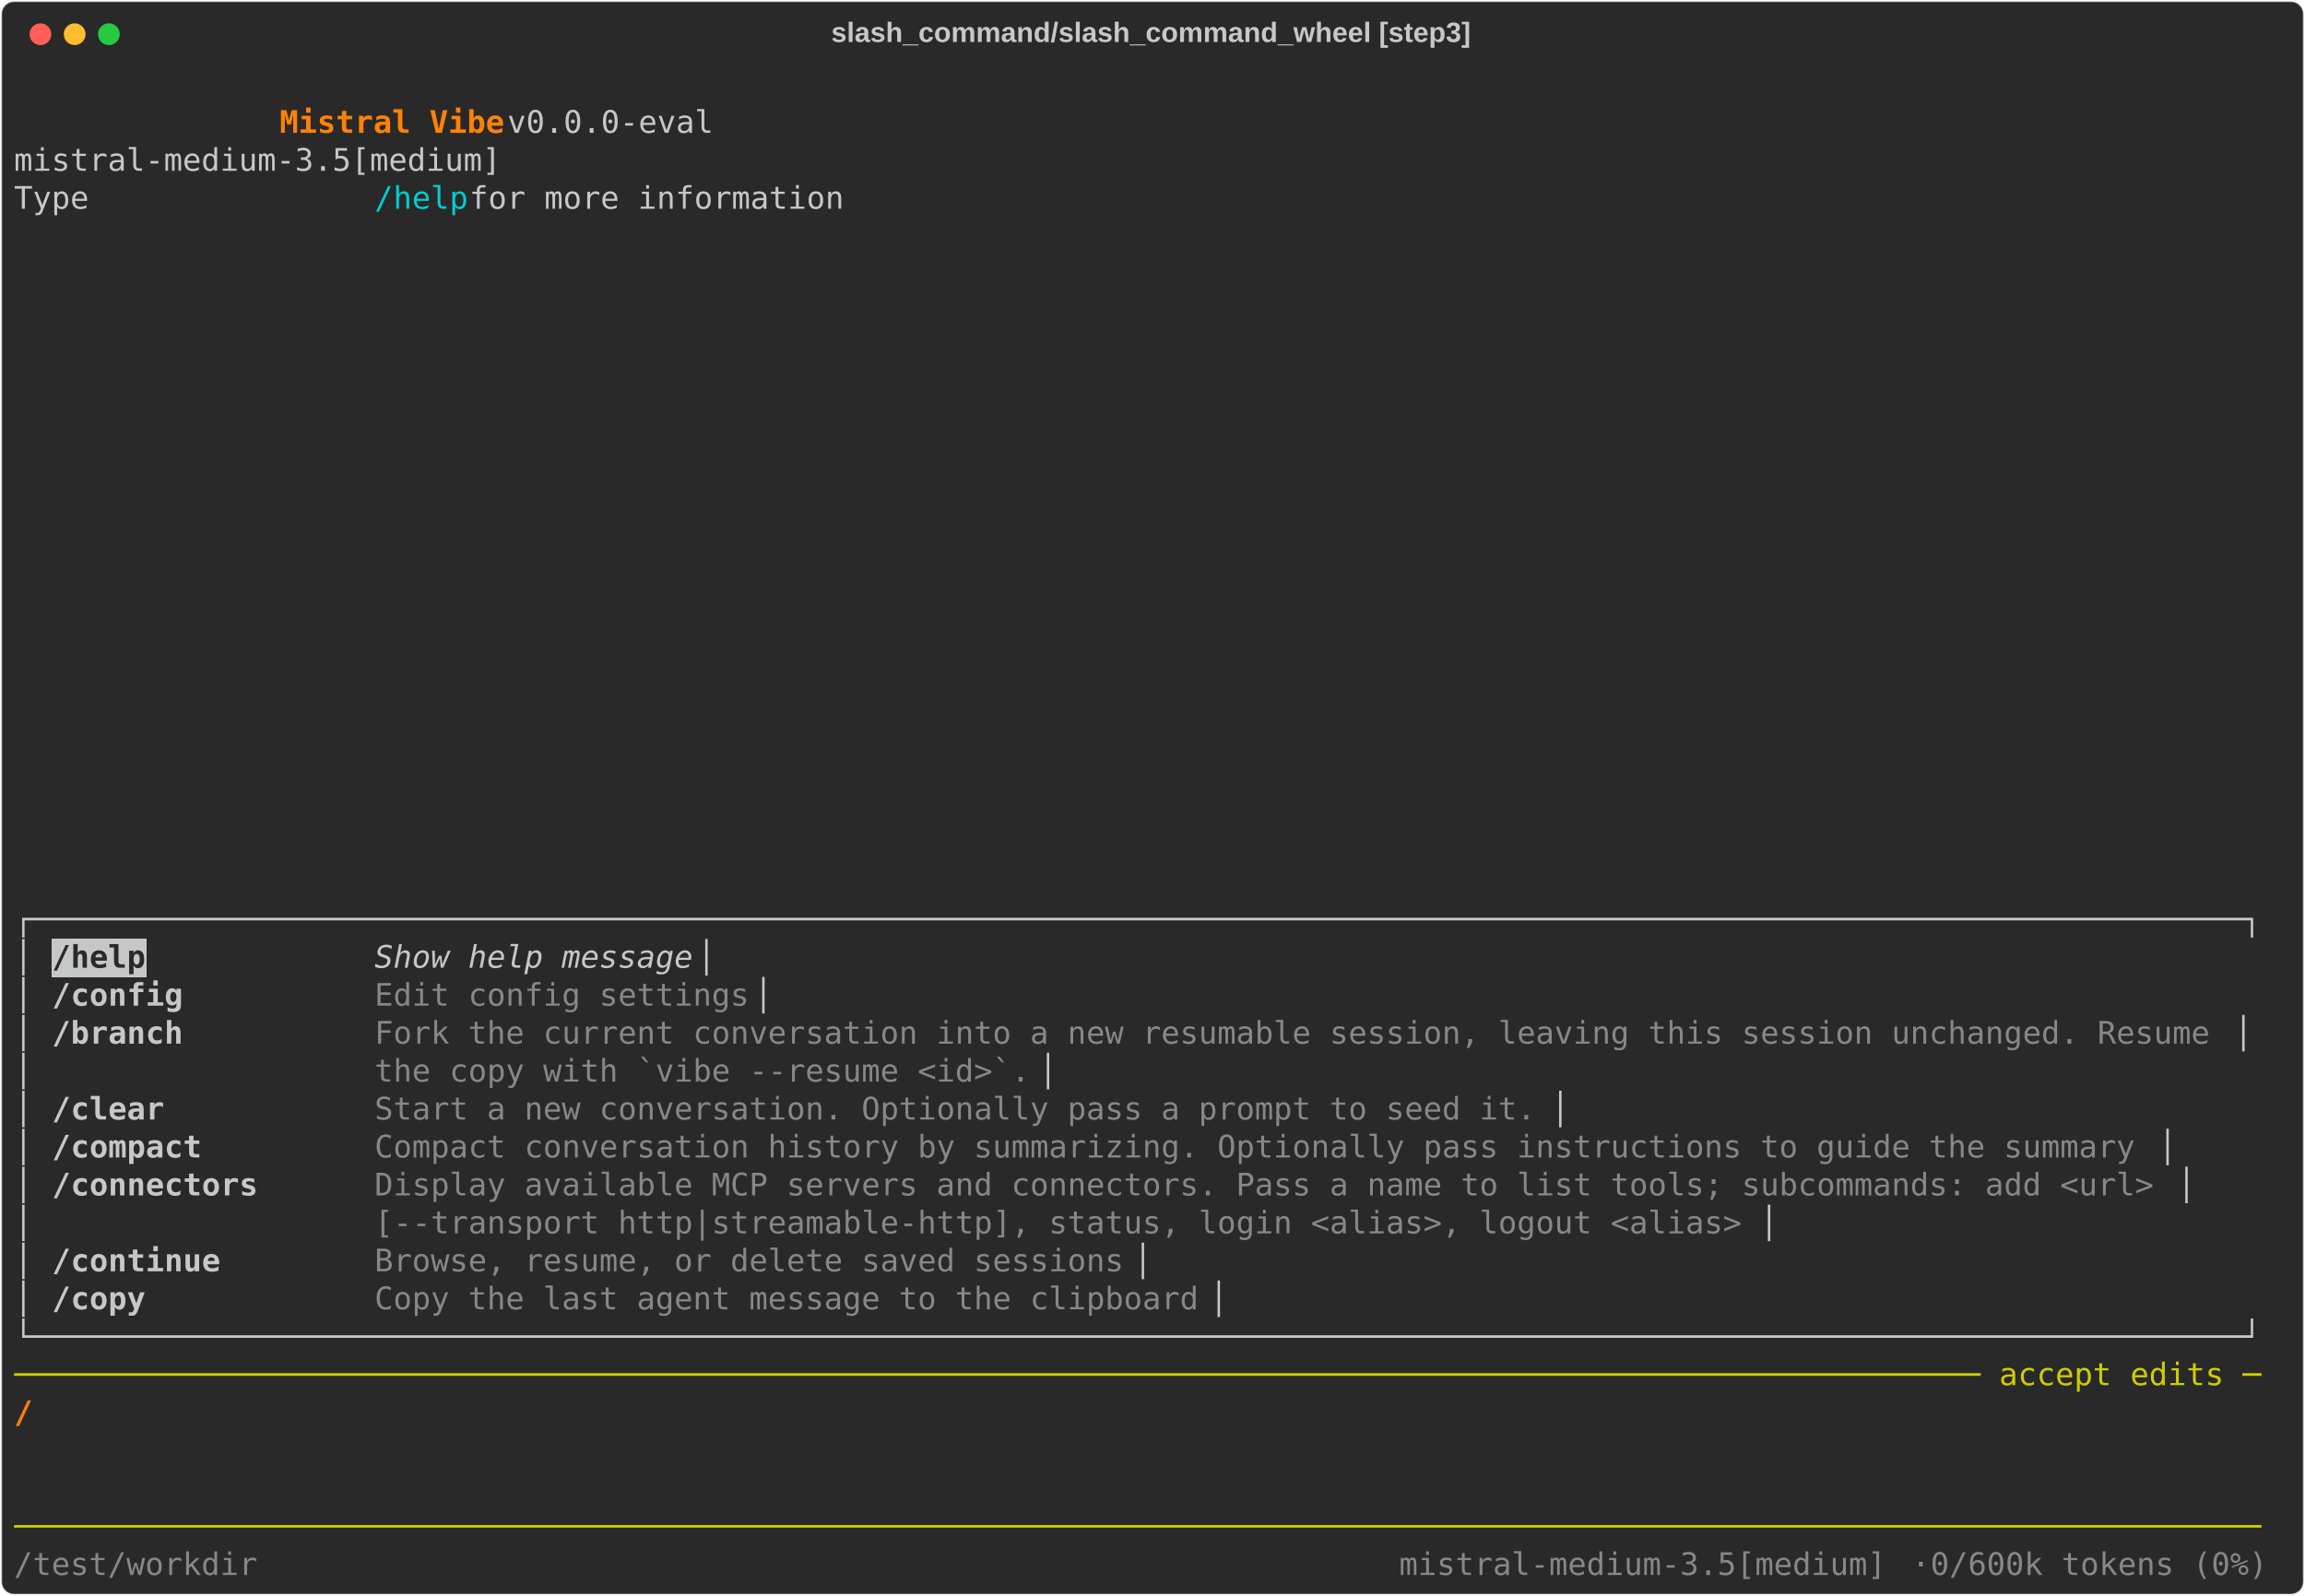
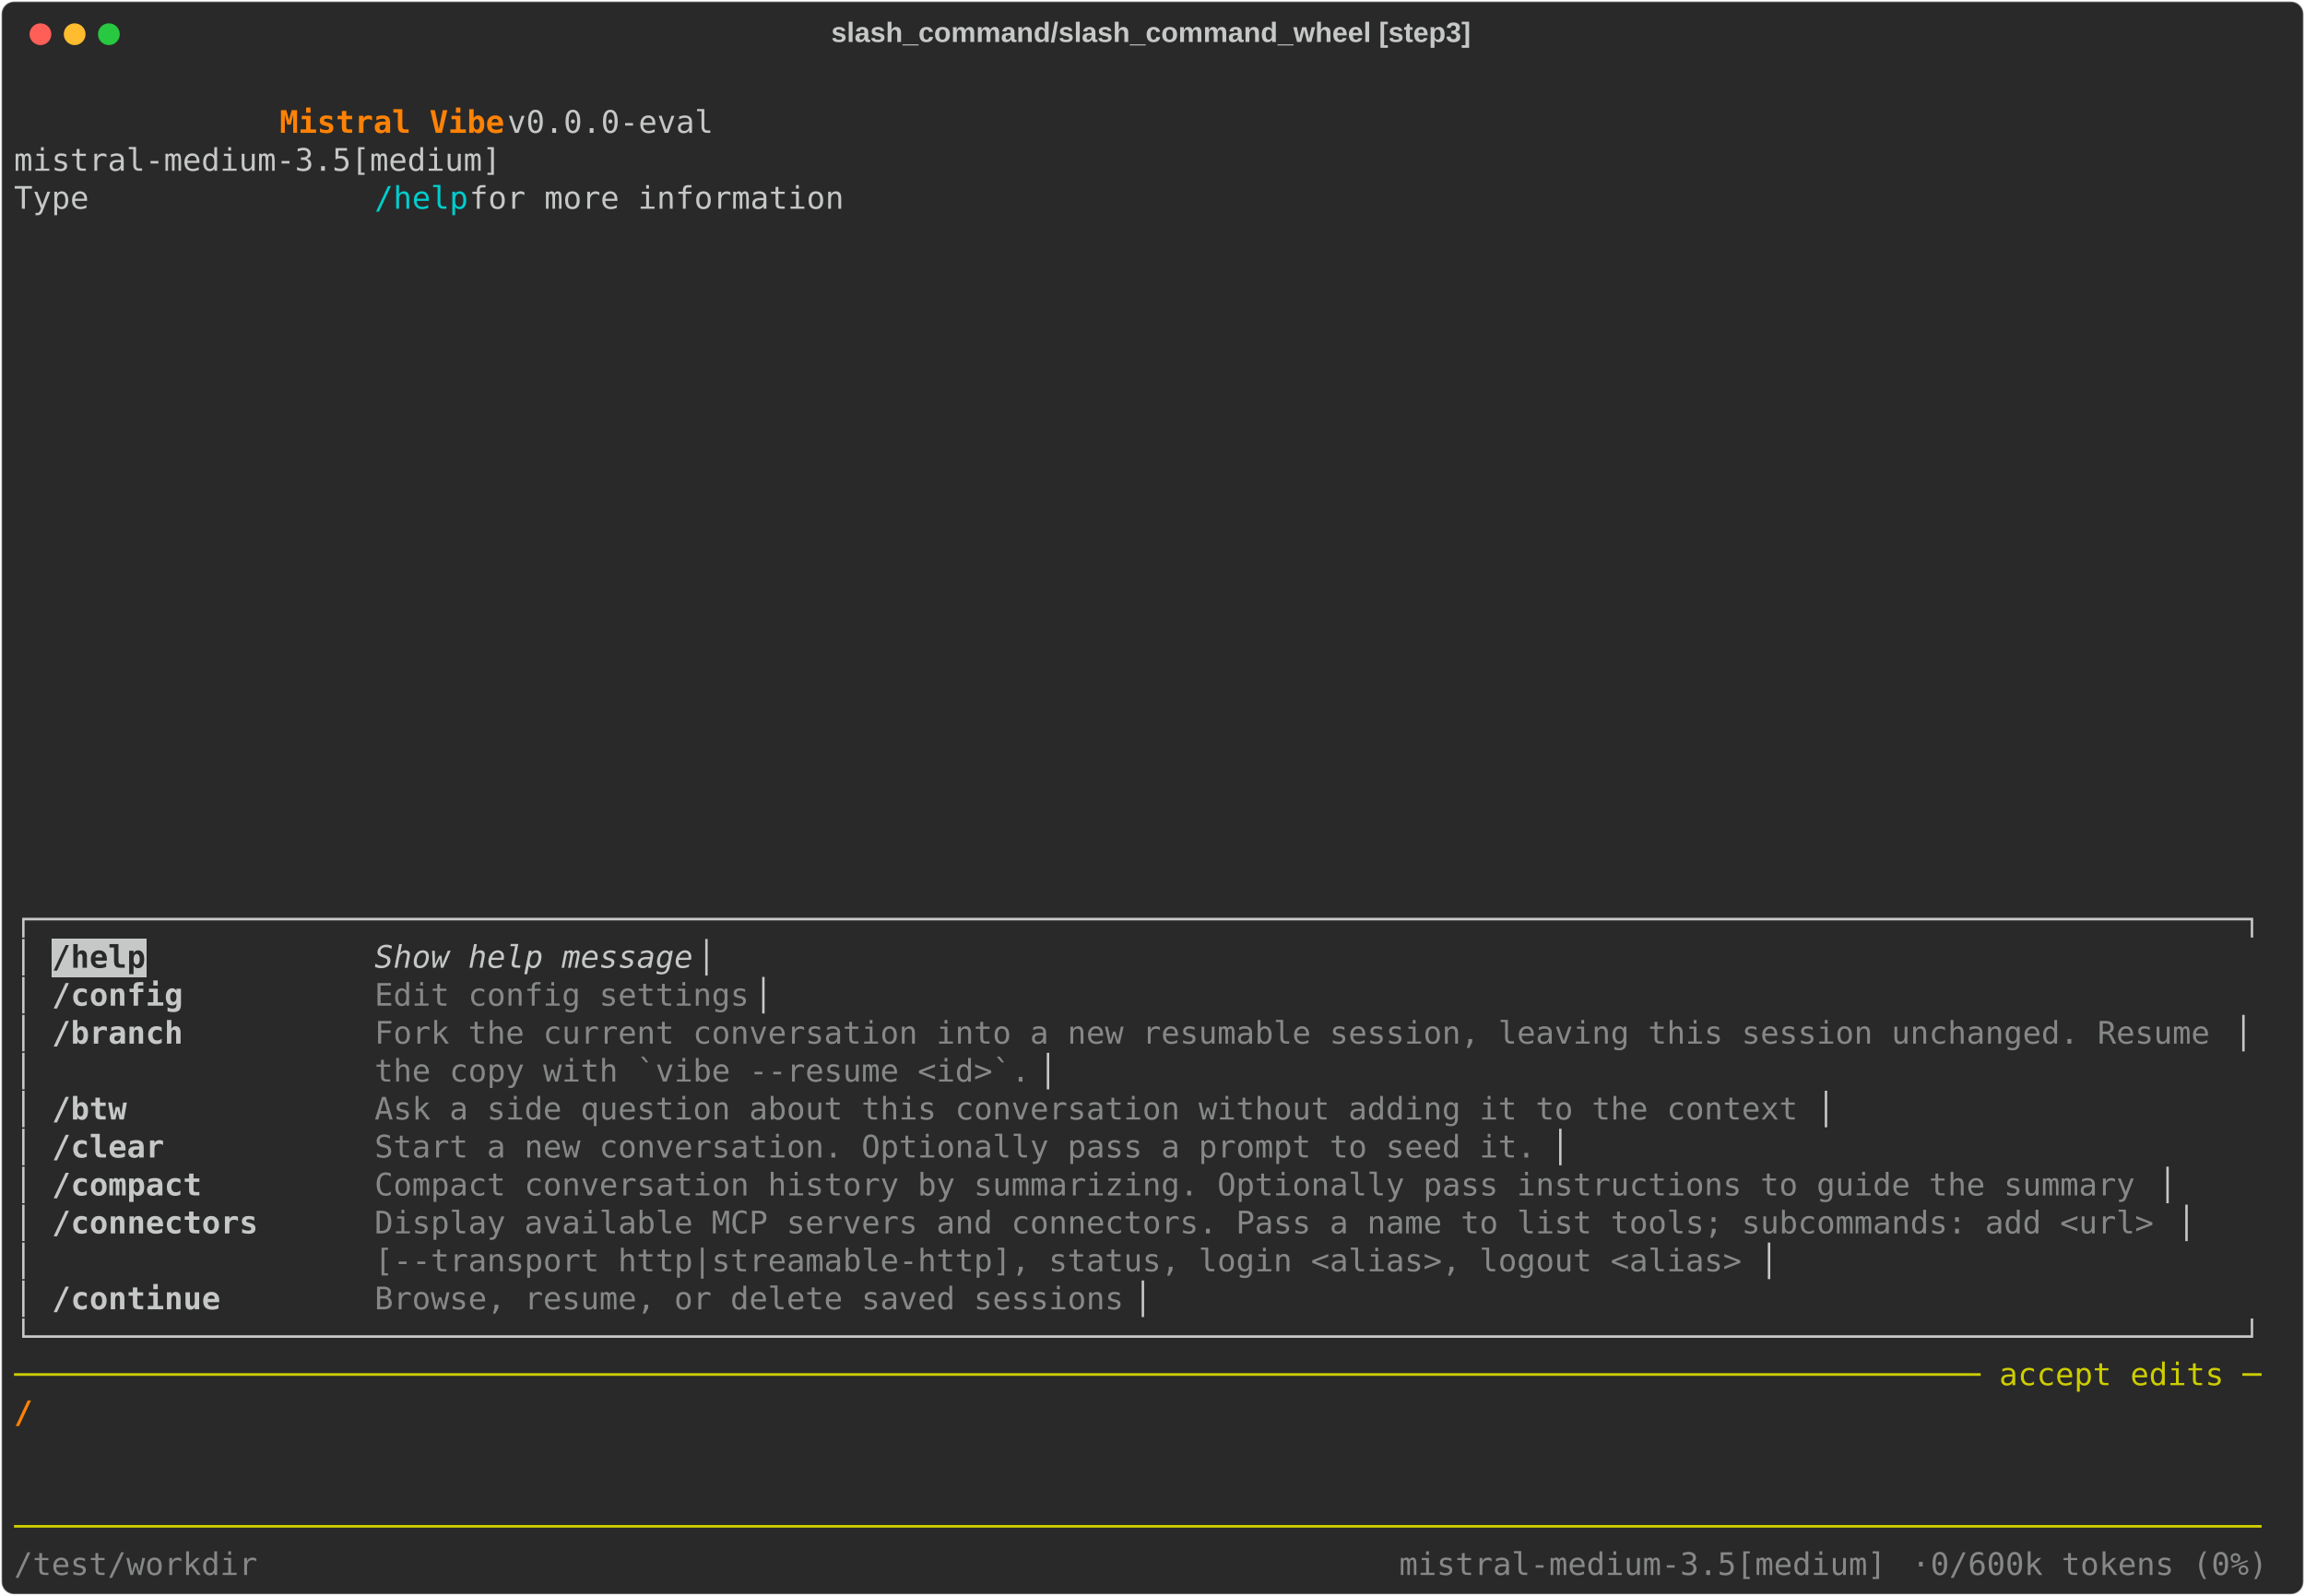
<svg xmlns="http://www.w3.org/2000/svg" class="rich-terminal" viewBox="0 0 1482 1026.0">
  <style>

    @font-face {
        font-family: "Fira Code";
        src: local("FiraCode-Regular"),
                url("https://cdnjs.cloudflare.com/ajax/libs/firacode/6.2.0/woff2/FiraCode-Regular.woff2") format("woff2"),
                url("https://cdnjs.cloudflare.com/ajax/libs/firacode/6.2.0/woff/FiraCode-Regular.woff") format("woff");
        font-style: normal;
        font-weight: 400;
    }
    @font-face {
        font-family: "Fira Code";
        src: local("FiraCode-Bold"),
                url("https://cdnjs.cloudflare.com/ajax/libs/firacode/6.2.0/woff2/FiraCode-Bold.woff2") format("woff2"),
                url("https://cdnjs.cloudflare.com/ajax/libs/firacode/6.2.0/woff/FiraCode-Bold.woff") format("woff");
        font-style: bold;
        font-weight: 700;
    }

    .vibe-matrix {
        font-family: Fira Code, monospace;
        font-size: 20px;
        line-height: 24.4px;
        font-variant-east-asian: full-width;
    }

    .vibe-title {
        font-size: 18px;
        font-weight: bold;
        font-family: arial;
    }

    .vibe-r1 { fill: #c5c8c6 }
.vibe-r2 { fill: #ff8205;font-weight: bold }
.vibe-r3 { fill: #00cdcd }
.vibe-r4 { fill: #292929;font-weight: bold }
.vibe-r5 { fill: #c5c8c6;font-style: italic; }
.vibe-r6 { fill: #c5c8c6;font-weight: bold }
.vibe-r7 { fill: #868887 }
.vibe-r8 { fill: #cdcd00 }
.vibe-r9 { fill: #000000 }
    </style>
  <defs>
    <clipPath id="vibe-clip-terminal">
      <rect x="0" y="0" width="1463.0" height="975.0" />
    </clipPath>
    <clipPath id="vibe-line-0">
      <rect x="0" y="1.5" width="1464" height="24.65" />
    </clipPath>
    <clipPath id="vibe-line-1">
      <rect x="0" y="25.9" width="1464" height="24.65" />
    </clipPath>
    <clipPath id="vibe-line-2">
      <rect x="0" y="50.3" width="1464" height="24.65" />
    </clipPath>
    <clipPath id="vibe-line-3">
      <rect x="0" y="74.7" width="1464" height="24.65" />
    </clipPath>
    <clipPath id="vibe-line-4">
      <rect x="0" y="99.1" width="1464" height="24.65" />
    </clipPath>
    <clipPath id="vibe-line-5">
      <rect x="0" y="123.5" width="1464" height="24.65" />
    </clipPath>
    <clipPath id="vibe-line-6">
      <rect x="0" y="147.9" width="1464" height="24.65" />
    </clipPath>
    <clipPath id="vibe-line-7">
      <rect x="0" y="172.3" width="1464" height="24.65" />
    </clipPath>
    <clipPath id="vibe-line-8">
      <rect x="0" y="196.7" width="1464" height="24.65" />
    </clipPath>
    <clipPath id="vibe-line-9">
      <rect x="0" y="221.1" width="1464" height="24.65" />
    </clipPath>
    <clipPath id="vibe-line-10">
      <rect x="0" y="245.5" width="1464" height="24.65" />
    </clipPath>
    <clipPath id="vibe-line-11">
      <rect x="0" y="269.9" width="1464" height="24.65" />
    </clipPath>
    <clipPath id="vibe-line-12">
      <rect x="0" y="294.3" width="1464" height="24.65" />
    </clipPath>
    <clipPath id="vibe-line-13">
      <rect x="0" y="318.7" width="1464" height="24.65" />
    </clipPath>
    <clipPath id="vibe-line-14">
      <rect x="0" y="343.1" width="1464" height="24.65" />
    </clipPath>
    <clipPath id="vibe-line-15">
      <rect x="0" y="367.5" width="1464" height="24.65" />
    </clipPath>
    <clipPath id="vibe-line-16">
      <rect x="0" y="391.9" width="1464" height="24.65" />
    </clipPath>
    <clipPath id="vibe-line-17">
      <rect x="0" y="416.3" width="1464" height="24.65" />
    </clipPath>
    <clipPath id="vibe-line-18">
      <rect x="0" y="440.7" width="1464" height="24.65" />
    </clipPath>
    <clipPath id="vibe-line-19">
      <rect x="0" y="465.1" width="1464" height="24.65" />
    </clipPath>
    <clipPath id="vibe-line-20">
      <rect x="0" y="489.5" width="1464" height="24.65" />
    </clipPath>
    <clipPath id="vibe-line-21">
      <rect x="0" y="513.9" width="1464" height="24.65" />
    </clipPath>
    <clipPath id="vibe-line-22">
      <rect x="0" y="538.3" width="1464" height="24.65" />
    </clipPath>
    <clipPath id="vibe-line-23">
      <rect x="0" y="562.7" width="1464" height="24.65" />
    </clipPath>
    <clipPath id="vibe-line-24">
      <rect x="0" y="587.1" width="1464" height="24.65" />
    </clipPath>
    <clipPath id="vibe-line-25">
      <rect x="0" y="611.5" width="1464" height="24.65" />
    </clipPath>
    <clipPath id="vibe-line-26">
      <rect x="0" y="635.9" width="1464" height="24.65" />
    </clipPath>
    <clipPath id="vibe-line-27">
      <rect x="0" y="660.3" width="1464" height="24.65" />
    </clipPath>
    <clipPath id="vibe-line-28">
      <rect x="0" y="684.7" width="1464" height="24.65" />
    </clipPath>
    <clipPath id="vibe-line-29">
      <rect x="0" y="709.1" width="1464" height="24.65" />
    </clipPath>
    <clipPath id="vibe-line-30">
      <rect x="0" y="733.5" width="1464" height="24.65" />
    </clipPath>
    <clipPath id="vibe-line-31">
      <rect x="0" y="757.9" width="1464" height="24.65" />
    </clipPath>
    <clipPath id="vibe-line-32">
      <rect x="0" y="782.3" width="1464" height="24.65" />
    </clipPath>
    <clipPath id="vibe-line-33">
      <rect x="0" y="806.7" width="1464" height="24.65" />
    </clipPath>
    <clipPath id="vibe-line-34">
      <rect x="0" y="831.1" width="1464" height="24.65" />
    </clipPath>
    <clipPath id="vibe-line-35">
      <rect x="0" y="855.5" width="1464" height="24.65" />
    </clipPath>
    <clipPath id="vibe-line-36">
      <rect x="0" y="879.9" width="1464" height="24.65" />
    </clipPath>
    <clipPath id="vibe-line-37">
      <rect x="0" y="904.3" width="1464" height="24.65" />
    </clipPath>
    <clipPath id="vibe-line-38">
      <rect x="0" y="928.7" width="1464" height="24.65" />
    </clipPath>
  </defs>
  <rect fill="#292929" stroke="rgba(255,255,255,0.35)" stroke-width="1" x="1" y="1" width="1480" height="1024" rx="8" />
  <text class="vibe-title" fill="#c5c8c6" text-anchor="middle" x="740" y="27">slash_command/slash_command_wheel [step3]</text>
  <g transform="translate(26,22)">
    <circle cx="0" cy="0" r="7" fill="#ff5f57" />
    <circle cx="22" cy="0" r="7" fill="#febc2e" />
    <circle cx="44" cy="0" r="7" fill="#28c840" />
  </g>
  <g transform="translate(9, 41)" clip-path="url(#vibe-clip-terminal)">
    <rect fill="#c5c8c6" x="24.4" y="562.7" width="61" height="24.65" shape-rendering="crispEdges" />
    <g class="vibe-matrix">
      <text class="vibe-r1" x="1464" y="20" textLength="12.2" clip-path="url(#vibe-line-0)">
</text>
      <text class="vibe-r2" x="170.8 183 195.2 207.4 219.6 231.8 244 256.2 268.4 280.6 292.8 305" y="44.4" clip-path="url(#vibe-line-1)" style="font-variant-ligatures:none;font-kerning:none">Mistral Vibe</text>
      <text class="vibe-r1" x="317.2 329.4 341.6 353.8 366 378.2 390.4 402.6 414.8 427 439.2 451.4 463.6 475.8 488 500.2 512.4 524.6 536.8 549 561.2 573.4 585.6 597.8 610 622.2 634.4 646.6 658.8 671 683.2 695.4 707.6 719.8 732 744.2 756.4 768.6 780.8 793 805.2 817.4 829.6 841.8 854 866.2 878.4 890.6 902.8 915 927.2 939.4 951.6 963.8 976 988.2 1000.4 1012.6 1024.8 1037 1049.2 1061.4 1073.6 1085.8 1098 1110.2 1122.4 1134.6 1146.8 1159 1171.2 1183.4 1195.6 1207.8 1220 1232.2 1244.4 1256.6 1268.8 1281 1293.2 1305.4 1317.6 1329.8 1342 1354.2 1366.4 1378.6 1390.8 1403 1415.2 1427.4 1439.6 1451.8" y="44.4" clip-path="url(#vibe-line-1)" style="font-variant-ligatures:none;font-kerning:none"> v0.0.0-eval                                                                                  </text>
      <text class="vibe-r1" x="1464" y="44.4" textLength="12.2" clip-path="url(#vibe-line-1)">
</text>
      <text class="vibe-r1" x="0 12.2 24.4 36.6 48.8 61 73.2 85.4 97.6 109.8 122 134.2 146.4 158.6 170.8 183 195.2 207.4 219.6 231.8 244 256.2 268.4 280.6 292.8 305 317.2 329.4 341.6 353.8 366 378.2 390.4 402.6 414.8 427 439.2 451.4 463.6 475.8 488 500.2 512.4 524.6 536.8 549 561.2 573.4 585.6 597.8 610 622.2 634.4 646.6 658.8 671 683.2 695.4 707.6 719.8 732 744.2 756.4 768.6 780.8 793 805.2 817.4 829.6 841.8 854 866.2 878.4 890.6 902.8 915 927.2 939.4 951.6 963.8 976 988.2 1000.4 1012.6 1024.8 1037 1049.2 1061.4 1073.6 1085.8 1098 1110.2 1122.4 1134.6 1146.8 1159 1171.2 1183.4 1195.6 1207.8 1220 1232.2 1244.4 1256.6 1268.8 1281 1293.2 1305.4 1317.6 1329.8 1342 1354.2 1366.4 1378.6 1390.8 1403 1415.2 1427.4 1439.6 1451.8" y="68.8" clip-path="url(#vibe-line-2)" style="font-variant-ligatures:none;font-kerning:none">              mistral-medium-3.5[medium]                                                                                </text>
      <text class="vibe-r1" x="1464" y="68.8" textLength="12.2" clip-path="url(#vibe-line-2)">
</text>
      <text class="vibe-r1" x="0 12.2 24.4 36.6 48.8 61 73.2 85.4 97.6 109.8 122 134.2 146.4 158.6 170.8 183 195.2 207.4 219.6" y="93.2" clip-path="url(#vibe-line-3)" style="font-variant-ligatures:none;font-kerning:none">              Type </text>
      <text class="vibe-r3" x="231.8 244 256.2 268.4 280.6" y="93.2" clip-path="url(#vibe-line-3)" style="font-variant-ligatures:none;font-kerning:none">/help</text>
      <text class="vibe-r1" x="292.8 305 317.2 329.4 341.6 353.8 366 378.2 390.4 402.6 414.8 427 439.2 451.4 463.6 475.8 488 500.2 512.4 524.6 536.8 549 561.2 573.4 585.6 597.8 610 622.2 634.4 646.6 658.8 671 683.2 695.4 707.6 719.8 732 744.2 756.4 768.6 780.8 793 805.2 817.4 829.6 841.8 854 866.2 878.4 890.6 902.8 915 927.2 939.4 951.6 963.8 976 988.2 1000.4 1012.6 1024.8 1037 1049.2 1061.4 1073.6 1085.8 1098 1110.2 1122.4 1134.6 1146.8 1159 1171.2 1183.4 1195.6 1207.8 1220 1232.2 1244.4 1256.6 1268.8 1281 1293.2 1305.4 1317.6 1329.8 1342 1354.2 1366.4 1378.6 1390.8 1403 1415.2 1427.4 1439.6 1451.8" y="93.2" clip-path="url(#vibe-line-3)" style="font-variant-ligatures:none;font-kerning:none"> for more information                                                                           </text>
      <text class="vibe-r1" x="1464" y="93.2" textLength="12.2" clip-path="url(#vibe-line-3)">
</text>
      <text class="vibe-r1" x="1464" y="117.6" textLength="12.2" clip-path="url(#vibe-line-4)">
</text>
      <text class="vibe-r1" x="1464" y="142" textLength="12.2" clip-path="url(#vibe-line-5)">
</text>
      <text class="vibe-r1" x="1464" y="166.4" textLength="12.2" clip-path="url(#vibe-line-6)">
</text>
      <text class="vibe-r1" x="1464" y="190.8" textLength="12.2" clip-path="url(#vibe-line-7)">
</text>
      <text class="vibe-r1" x="1464" y="215.2" textLength="12.2" clip-path="url(#vibe-line-8)">
</text>
      <text class="vibe-r1" x="1464" y="239.6" textLength="12.2" clip-path="url(#vibe-line-9)">
</text>
      <text class="vibe-r1" x="1464" y="264" textLength="12.2" clip-path="url(#vibe-line-10)">
</text>
      <text class="vibe-r1" x="1464" y="288.4" textLength="12.2" clip-path="url(#vibe-line-11)">
</text>
      <text class="vibe-r1" x="1464" y="312.8" textLength="12.2" clip-path="url(#vibe-line-12)">
</text>
      <text class="vibe-r1" x="1464" y="337.2" textLength="12.2" clip-path="url(#vibe-line-13)">
</text>
      <text class="vibe-r1" x="1464" y="361.6" textLength="12.2" clip-path="url(#vibe-line-14)">
</text>
      <text class="vibe-r1" x="1464" y="386" textLength="12.2" clip-path="url(#vibe-line-15)">
</text>
      <text class="vibe-r1" x="1464" y="410.4" textLength="12.2" clip-path="url(#vibe-line-16)">
</text>
      <text class="vibe-r1" x="1464" y="434.8" textLength="12.2" clip-path="url(#vibe-line-17)">
</text>
      <text class="vibe-r1" x="1464" y="459.2" textLength="12.2" clip-path="url(#vibe-line-18)">
</text>
      <text class="vibe-r1" x="1464" y="483.6" textLength="12.2" clip-path="url(#vibe-line-19)">
</text>
      <text class="vibe-r1" x="1464" y="508" textLength="12.2" clip-path="url(#vibe-line-20)">
</text>
      <text class="vibe-r1" x="1464" y="532.4" textLength="12.2" clip-path="url(#vibe-line-21)">
</text>
      <text class="vibe-r1" x="0 12.2 24.4 36.6 48.8 61 73.2 85.4 97.6 109.8 122 134.2 146.4 158.6 170.8 183 195.2 207.4 219.6 231.8 244 256.2 268.4 280.6 292.8 305 317.2 329.4 341.6 353.8 366 378.2 390.4 402.6 414.8 427 439.2 451.4 463.6 475.8 488 500.2 512.4 524.6 536.8 549 561.2 573.4 585.6 597.8 610 622.2 634.4 646.6 658.8 671 683.2 695.4 707.6 719.8 732 744.2 756.4 768.6 780.8 793 805.2 817.4 829.6 841.8 854 866.2 878.4 890.6 902.8 915 927.2 939.4 951.6 963.8 976 988.2 1000.4 1012.6 1024.8 1037 1049.2 1061.4 1073.6 1085.8 1098 1110.2 1122.4 1134.6 1146.8 1159 1171.2 1183.4 1195.6 1207.8 1220 1232.2 1244.4 1256.6 1268.8 1281 1293.2 1305.4 1317.6 1329.8 1342 1354.2 1366.4 1378.6 1390.8 1403 1415.2 1427.4 1439.6 1451.8" y="556.8" clip-path="url(#vibe-line-22)" style="font-variant-ligatures:none;font-kerning:none">┌──────────────────────────────────────────────────────────────────────────────────────────────────────────────────────┐</text>
      <text class="vibe-r1" x="1464" y="556.8" textLength="12.2" clip-path="url(#vibe-line-22)">
</text>
      <text class="vibe-r1" x="0 12.2" y="581.2" clip-path="url(#vibe-line-23)" style="font-variant-ligatures:none;font-kerning:none">│ </text>
      <text class="vibe-r4" x="24.4 36.6 48.8 61 73.2" y="581.2" clip-path="url(#vibe-line-23)" style="font-variant-ligatures:none;font-kerning:none">/help</text>
      <text class="vibe-r5" x="231.8 244 256.2 268.4 280.6 292.8 305 317.2 329.4 341.6 353.8 366 378.2 390.4 402.6 414.8 427" y="581.2" clip-path="url(#vibe-line-23)" style="font-variant-ligatures:none;font-kerning:none">Show help message</text>
      <text class="vibe-r1" x="439.2 451.4 463.6 475.8 488 500.2 512.4 524.6 536.8 549 561.2 573.4 585.6 597.8 610 622.2 634.4 646.6 658.8 671 683.2 695.4 707.6 719.8 732 744.2 756.4 768.6 780.8 793 805.2 817.4 829.6 841.8 854 866.2 878.4 890.6 902.8 915 927.2 939.4 951.6 963.8 976 988.2 1000.4 1012.6 1024.8 1037 1049.2 1061.4 1073.6 1085.8 1098 1110.2 1122.4 1134.6 1146.8 1159 1171.2 1183.4 1195.6 1207.8 1220 1232.2 1244.4 1256.6 1268.8 1281 1293.2 1305.4 1317.6 1329.8 1342 1354.2 1366.4 1378.6 1390.8 1403 1415.2 1427.4 1439.6 1451.8" y="581.2" clip-path="url(#vibe-line-23)" style="font-variant-ligatures:none;font-kerning:none">                                                                                   │</text>
      <text class="vibe-r1" x="1464" y="581.2" textLength="12.2" clip-path="url(#vibe-line-23)">
</text>
      <text class="vibe-r1" x="0 12.2" y="605.6" clip-path="url(#vibe-line-24)" style="font-variant-ligatures:none;font-kerning:none">│ </text>
      <text class="vibe-r6" x="24.4 36.6 48.8 61 73.2 85.4 97.6" y="605.6" clip-path="url(#vibe-line-24)" style="font-variant-ligatures:none;font-kerning:none">/config</text>
      <text class="vibe-r7" x="231.8 244 256.2 268.4 280.6 292.8 305 317.2 329.4 341.6 353.8 366 378.2 390.4 402.6 414.8 427 439.2 451.4 463.6" y="605.6" clip-path="url(#vibe-line-24)" style="font-variant-ligatures:none;font-kerning:none">Edit config settings</text>
      <text class="vibe-r1" x="475.8 488 500.2 512.4 524.6 536.8 549 561.2 573.4 585.6 597.8 610 622.2 634.4 646.6 658.8 671 683.2 695.4 707.6 719.8 732 744.2 756.4 768.6 780.8 793 805.2 817.4 829.6 841.8 854 866.2 878.4 890.6 902.8 915 927.2 939.4 951.6 963.8 976 988.2 1000.4 1012.6 1024.8 1037 1049.2 1061.4 1073.6 1085.8 1098 1110.2 1122.4 1134.6 1146.8 1159 1171.2 1183.4 1195.6 1207.8 1220 1232.2 1244.4 1256.6 1268.8 1281 1293.2 1305.4 1317.6 1329.8 1342 1354.2 1366.4 1378.6 1390.8 1403 1415.2 1427.4 1439.6 1451.8" y="605.6" clip-path="url(#vibe-line-24)" style="font-variant-ligatures:none;font-kerning:none">                                                                                │</text>
      <text class="vibe-r1" x="1464" y="605.6" textLength="12.2" clip-path="url(#vibe-line-24)">
</text>
      <text class="vibe-r1" x="0 12.2" y="630" clip-path="url(#vibe-line-25)" style="font-variant-ligatures:none;font-kerning:none">│ </text>
      <text class="vibe-r6" x="24.4 36.6 48.8 61 73.2 85.4 97.6" y="630" clip-path="url(#vibe-line-25)" style="font-variant-ligatures:none;font-kerning:none">/branch</text>
      <text class="vibe-r7" x="231.8 244 256.2 268.4 280.6 292.8 305 317.2 329.4 341.6 353.8 366 378.2 390.4 402.6 414.8 427 439.2 451.4 463.6 475.8 488 500.2 512.4 524.6 536.8 549 561.2 573.4 585.6 597.8 610 622.2 634.4 646.6 658.8 671 683.2 695.4 707.6 719.8 732 744.2 756.4 768.6 780.8 793 805.2 817.4 829.6 841.8 854 866.2 878.4 890.6 902.8 915 927.2 939.4 951.6 963.8 976 988.2 1000.4 1012.6 1024.8 1037 1049.2 1061.4 1073.6 1085.8 1098 1110.2 1122.4 1134.6 1146.8 1159 1171.2 1183.4 1195.6 1207.8 1220 1232.2 1244.4 1256.6 1268.8 1281 1293.2 1305.4 1317.6 1329.8 1342 1354.2 1366.4 1378.6 1390.8 1403 1415.2" y="630" clip-path="url(#vibe-line-25)" style="font-variant-ligatures:none;font-kerning:none">Fork the current conversation into a new resumable session, leaving this session unchanged. Resume</text>
      <text class="vibe-r1" x="1427.4 1439.6 1451.8" y="630" clip-path="url(#vibe-line-25)" style="font-variant-ligatures:none;font-kerning:none">  │</text>
      <text class="vibe-r1" x="1464" y="630" textLength="12.2" clip-path="url(#vibe-line-25)">
</text>
      <text class="vibe-r1" x="0 12.2 24.4 36.6 48.8 61 73.2 85.4 97.6 109.8 122 134.2 146.4 158.6 170.8 183 195.2 207.4 219.6" y="654.4" clip-path="url(#vibe-line-26)" style="font-variant-ligatures:none;font-kerning:none">│                  </text>
      <text class="vibe-r7" x="231.8 244 256.2 268.4 280.6 292.8 305 317.2 329.4 341.6 353.8 366 378.2 390.4 402.6 414.8 427 439.2 451.4 463.6 475.8 488 500.2 512.4 524.6 536.8 549 561.2 573.4 585.6 597.8 610 622.2 634.4 646.6" y="654.4" clip-path="url(#vibe-line-26)" style="font-variant-ligatures:none;font-kerning:none">the copy with `vibe --resume &lt;id&gt;`.</text>
      <text class="vibe-r1" x="658.8 671 683.2 695.4 707.6 719.8 732 744.2 756.4 768.6 780.8 793 805.2 817.4 829.6 841.8 854 866.2 878.4 890.6 902.8 915 927.2 939.4 951.6 963.8 976 988.2 1000.4 1012.6 1024.8 1037 1049.2 1061.4 1073.6 1085.8 1098 1110.2 1122.4 1134.6 1146.8 1159 1171.2 1183.4 1195.6 1207.8 1220 1232.2 1244.4 1256.6 1268.8 1281 1293.2 1305.4 1317.6 1329.8 1342 1354.2 1366.4 1378.6 1390.8 1403 1415.2 1427.4 1439.6 1451.8" y="654.4" clip-path="url(#vibe-line-26)" style="font-variant-ligatures:none;font-kerning:none">                                                                 │</text>
      <text class="vibe-r1" x="1464" y="654.4" textLength="12.2" clip-path="url(#vibe-line-26)">
</text>
      <text class="vibe-r1" x="0 12.2" y="678.8" clip-path="url(#vibe-line-27)" style="font-variant-ligatures:none;font-kerning:none">│ </text>
-       <text class="vibe-r6" x="24.4 36.6 48.8 61 73.2 85.4" y="678.8" clip-path="url(#vibe-line-27)" style="font-variant-ligatures:none;font-kerning:none">/clear</text>
-       <text class="vibe-r7" x="231.8 244 256.2 268.4 280.6 292.8 305 317.2 329.4 341.6 353.8 366 378.2 390.4 402.6 414.8 427 439.2 451.4 463.6 475.8 488 500.2 512.4 524.6 536.8 549 561.2 573.4 585.6 597.8 610 622.2 634.4 646.6 658.8 671 683.2 695.4 707.6 719.8 732 744.2 756.4 768.6 780.8 793 805.2 817.4 829.6 841.8 854 866.2 878.4 890.6 902.8 915 927.2 939.4 951.6 963.8 976" y="678.8" clip-path="url(#vibe-line-27)" style="font-variant-ligatures:none;font-kerning:none">Start a new conversation. Optionally pass a prompt to seed it.</text>
-       <text class="vibe-r1" x="988.2 1000.4 1012.6 1024.8 1037 1049.2 1061.4 1073.6 1085.8 1098 1110.2 1122.4 1134.6 1146.8 1159 1171.2 1183.4 1195.6 1207.8 1220 1232.2 1244.4 1256.6 1268.8 1281 1293.2 1305.4 1317.6 1329.8 1342 1354.2 1366.4 1378.6 1390.8 1403 1415.2 1427.4 1439.6 1451.8" y="678.8" clip-path="url(#vibe-line-27)" style="font-variant-ligatures:none;font-kerning:none">                                      │</text>
+       <text class="vibe-r6" x="24.4 36.6 48.8 61" y="678.8" clip-path="url(#vibe-line-27)" style="font-variant-ligatures:none;font-kerning:none">/btw</text>
+       <text class="vibe-r7" x="231.8 244 256.2 268.4 280.6 292.8 305 317.2 329.4 341.6 353.8 366 378.2 390.4 402.6 414.8 427 439.2 451.4 463.6 475.8 488 500.2 512.4 524.6 536.8 549 561.2 573.4 585.6 597.8 610 622.2 634.4 646.6 658.8 671 683.2 695.4 707.6 719.8 732 744.2 756.4 768.6 780.8 793 805.2 817.4 829.6 841.8 854 866.2 878.4 890.6 902.8 915 927.2 939.4 951.6 963.8 976 988.2 1000.4 1012.6 1024.8 1037 1049.2 1061.4 1073.6 1085.8 1098 1110.2 1122.4 1134.6 1146.8" y="678.8" clip-path="url(#vibe-line-27)" style="font-variant-ligatures:none;font-kerning:none">Ask a side question about this conversation without adding it to the context</text>
+       <text class="vibe-r1" x="1159 1171.2 1183.4 1195.6 1207.8 1220 1232.2 1244.4 1256.6 1268.8 1281 1293.2 1305.4 1317.6 1329.8 1342 1354.2 1366.4 1378.6 1390.8 1403 1415.2 1427.4 1439.6 1451.8" y="678.8" clip-path="url(#vibe-line-27)" style="font-variant-ligatures:none;font-kerning:none">                        │</text>
      <text class="vibe-r1" x="1464" y="678.8" textLength="12.2" clip-path="url(#vibe-line-27)">
</text>
      <text class="vibe-r1" x="0 12.2" y="703.2" clip-path="url(#vibe-line-28)" style="font-variant-ligatures:none;font-kerning:none">│ </text>
-       <text class="vibe-r6" x="24.4 36.6 48.8 61 73.2 85.4 97.6 109.8" y="703.2" clip-path="url(#vibe-line-28)" style="font-variant-ligatures:none;font-kerning:none">/compact</text>
-       <text class="vibe-r7" x="231.8 244 256.2 268.4 280.6 292.8 305 317.2 329.4 341.6 353.8 366 378.2 390.4 402.6 414.8 427 439.2 451.4 463.6 475.8 488 500.2 512.4 524.6 536.8 549 561.2 573.4 585.6 597.8 610 622.2 634.4 646.6 658.8 671 683.2 695.4 707.6 719.8 732 744.2 756.4 768.6 780.8 793 805.2 817.4 829.6 841.8 854 866.2 878.4 890.6 902.8 915 927.2 939.4 951.6 963.8 976 988.2 1000.4 1012.6 1024.8 1037 1049.2 1061.4 1073.6 1085.8 1098 1110.2 1122.4 1134.6 1146.8 1159 1171.2 1183.4 1195.6 1207.8 1220 1232.2 1244.4 1256.6 1268.8 1281 1293.2 1305.4 1317.6 1329.8 1342 1354.2 1366.4" y="703.2" clip-path="url(#vibe-line-28)" style="font-variant-ligatures:none;font-kerning:none">Compact conversation history by summarizing. Optionally pass instructions to guide the summary</text>
-       <text class="vibe-r1" x="1378.6 1390.8 1403 1415.2 1427.4 1439.6 1451.8" y="703.2" clip-path="url(#vibe-line-28)" style="font-variant-ligatures:none;font-kerning:none">      │</text>
+       <text class="vibe-r6" x="24.4 36.6 48.8 61 73.2 85.4" y="703.2" clip-path="url(#vibe-line-28)" style="font-variant-ligatures:none;font-kerning:none">/clear</text>
+       <text class="vibe-r7" x="231.8 244 256.2 268.4 280.6 292.8 305 317.2 329.4 341.6 353.8 366 378.2 390.4 402.6 414.8 427 439.2 451.4 463.6 475.8 488 500.2 512.4 524.6 536.8 549 561.2 573.4 585.6 597.8 610 622.2 634.4 646.6 658.8 671 683.2 695.4 707.6 719.8 732 744.2 756.4 768.6 780.8 793 805.2 817.4 829.6 841.8 854 866.2 878.4 890.6 902.8 915 927.2 939.4 951.6 963.8 976" y="703.2" clip-path="url(#vibe-line-28)" style="font-variant-ligatures:none;font-kerning:none">Start a new conversation. Optionally pass a prompt to seed it.</text>
+       <text class="vibe-r1" x="988.2 1000.4 1012.6 1024.8 1037 1049.2 1061.4 1073.6 1085.8 1098 1110.2 1122.4 1134.6 1146.8 1159 1171.2 1183.4 1195.6 1207.8 1220 1232.2 1244.4 1256.6 1268.8 1281 1293.2 1305.4 1317.6 1329.8 1342 1354.2 1366.4 1378.6 1390.8 1403 1415.2 1427.4 1439.6 1451.8" y="703.2" clip-path="url(#vibe-line-28)" style="font-variant-ligatures:none;font-kerning:none">                                      │</text>
      <text class="vibe-r1" x="1464" y="703.2" textLength="12.2" clip-path="url(#vibe-line-28)">
</text>
      <text class="vibe-r1" x="0 12.2" y="727.6" clip-path="url(#vibe-line-29)" style="font-variant-ligatures:none;font-kerning:none">│ </text>
-       <text class="vibe-r6" x="24.4 36.6 48.8 61 73.2 85.4 97.6 109.8 122 134.2 146.4" y="727.6" clip-path="url(#vibe-line-29)" style="font-variant-ligatures:none;font-kerning:none">/connectors</text>
-       <text class="vibe-r7" x="231.8 244 256.2 268.4 280.6 292.8 305 317.2 329.4 341.6 353.8 366 378.2 390.4 402.6 414.8 427 439.2 451.4 463.6 475.8 488 500.2 512.4 524.6 536.8 549 561.2 573.4 585.6 597.8 610 622.2 634.4 646.6 658.8 671 683.2 695.4 707.6 719.8 732 744.2 756.4 768.6 780.8 793 805.2 817.4 829.6 841.8 854 866.2 878.4 890.6 902.8 915 927.2 939.4 951.6 963.8 976 988.2 1000.4 1012.6 1024.8 1037 1049.2 1061.4 1073.6 1085.8 1098 1110.2 1122.4 1134.6 1146.8 1159 1171.2 1183.4 1195.6 1207.8 1220 1232.2 1244.4 1256.6 1268.8 1281 1293.2 1305.4 1317.6 1329.8 1342 1354.2 1366.4 1378.6" y="727.6" clip-path="url(#vibe-line-29)" style="font-variant-ligatures:none;font-kerning:none">Display available MCP servers and connectors. Pass a name to list tools; subcommands: add &lt;url&gt;</text>
-       <text class="vibe-r1" x="1390.8 1403 1415.2 1427.4 1439.6 1451.8" y="727.6" clip-path="url(#vibe-line-29)" style="font-variant-ligatures:none;font-kerning:none">     │</text>
+       <text class="vibe-r6" x="24.4 36.6 48.8 61 73.2 85.4 97.6 109.8" y="727.6" clip-path="url(#vibe-line-29)" style="font-variant-ligatures:none;font-kerning:none">/compact</text>
+       <text class="vibe-r7" x="231.8 244 256.2 268.4 280.6 292.8 305 317.2 329.4 341.6 353.8 366 378.2 390.4 402.6 414.8 427 439.2 451.4 463.6 475.8 488 500.2 512.4 524.6 536.8 549 561.2 573.4 585.6 597.8 610 622.2 634.4 646.6 658.8 671 683.2 695.4 707.6 719.8 732 744.2 756.4 768.6 780.8 793 805.2 817.4 829.6 841.8 854 866.2 878.4 890.6 902.8 915 927.2 939.4 951.6 963.8 976 988.2 1000.4 1012.6 1024.8 1037 1049.2 1061.4 1073.6 1085.8 1098 1110.2 1122.4 1134.6 1146.8 1159 1171.2 1183.4 1195.6 1207.8 1220 1232.2 1244.4 1256.6 1268.8 1281 1293.2 1305.4 1317.6 1329.8 1342 1354.2 1366.4" y="727.6" clip-path="url(#vibe-line-29)" style="font-variant-ligatures:none;font-kerning:none">Compact conversation history by summarizing. Optionally pass instructions to guide the summary</text>
+       <text class="vibe-r1" x="1378.6 1390.8 1403 1415.2 1427.4 1439.6 1451.8" y="727.6" clip-path="url(#vibe-line-29)" style="font-variant-ligatures:none;font-kerning:none">      │</text>
      <text class="vibe-r1" x="1464" y="727.6" textLength="12.2" clip-path="url(#vibe-line-29)">
</text>
-       <text class="vibe-r1" x="0 12.2 24.4 36.6 48.8 61 73.2 85.4 97.6 109.8 122 134.2 146.4 158.6 170.8 183 195.2 207.4 219.6" y="752" clip-path="url(#vibe-line-30)" style="font-variant-ligatures:none;font-kerning:none">│                  </text>
-       <text class="vibe-r7" x="231.8 244 256.2 268.4 280.6 292.8 305 317.2 329.4 341.6 353.8 366 378.2 390.4 402.6 414.8 427 439.2 451.4 463.6 475.8 488 500.2 512.4 524.6 536.8 549 561.2 573.4 585.6 597.8 610 622.2 634.4 646.6 658.8 671 683.2 695.4 707.6 719.8 732 744.2 756.4 768.6 780.8 793 805.2 817.4 829.6 841.8 854 866.2 878.4 890.6 902.8 915 927.2 939.4 951.6 963.8 976 988.2 1000.4 1012.6 1024.8 1037 1049.2 1061.4 1073.6 1085.8 1098 1110.2" y="752" clip-path="url(#vibe-line-30)" style="font-variant-ligatures:none;font-kerning:none">[--transport http|streamable-http], status, login &lt;alias&gt;, logout &lt;alias&gt;</text>
-       <text class="vibe-r1" x="1122.4 1134.6 1146.8 1159 1171.2 1183.4 1195.6 1207.8 1220 1232.2 1244.4 1256.6 1268.8 1281 1293.2 1305.4 1317.6 1329.8 1342 1354.2 1366.4 1378.6 1390.8 1403 1415.2 1427.4 1439.6 1451.8" y="752" clip-path="url(#vibe-line-30)" style="font-variant-ligatures:none;font-kerning:none">                           │</text>
+       <text class="vibe-r1" x="0 12.2" y="752" clip-path="url(#vibe-line-30)" style="font-variant-ligatures:none;font-kerning:none">│ </text>
+       <text class="vibe-r6" x="24.4 36.6 48.8 61 73.2 85.4 97.6 109.8 122 134.2 146.4" y="752" clip-path="url(#vibe-line-30)" style="font-variant-ligatures:none;font-kerning:none">/connectors</text>
+       <text class="vibe-r7" x="231.8 244 256.2 268.4 280.6 292.8 305 317.2 329.4 341.6 353.8 366 378.2 390.4 402.6 414.8 427 439.2 451.4 463.6 475.8 488 500.2 512.4 524.6 536.8 549 561.2 573.4 585.6 597.8 610 622.2 634.4 646.6 658.8 671 683.2 695.4 707.6 719.8 732 744.2 756.4 768.6 780.8 793 805.2 817.4 829.6 841.8 854 866.2 878.4 890.6 902.8 915 927.2 939.4 951.6 963.8 976 988.2 1000.4 1012.6 1024.8 1037 1049.2 1061.4 1073.6 1085.8 1098 1110.2 1122.4 1134.6 1146.8 1159 1171.2 1183.4 1195.6 1207.8 1220 1232.2 1244.4 1256.6 1268.8 1281 1293.2 1305.4 1317.6 1329.8 1342 1354.2 1366.4 1378.6" y="752" clip-path="url(#vibe-line-30)" style="font-variant-ligatures:none;font-kerning:none">Display available MCP servers and connectors. Pass a name to list tools; subcommands: add &lt;url&gt;</text>
+       <text class="vibe-r1" x="1390.8 1403 1415.2 1427.4 1439.6 1451.8" y="752" clip-path="url(#vibe-line-30)" style="font-variant-ligatures:none;font-kerning:none">     │</text>
      <text class="vibe-r1" x="1464" y="752" textLength="12.2" clip-path="url(#vibe-line-30)">
</text>
-       <text class="vibe-r1" x="0 12.2" y="776.4" clip-path="url(#vibe-line-31)" style="font-variant-ligatures:none;font-kerning:none">│ </text>
-       <text class="vibe-r6" x="24.4 36.6 48.8 61 73.2 85.4 97.6 109.8 122" y="776.4" clip-path="url(#vibe-line-31)" style="font-variant-ligatures:none;font-kerning:none">/continue</text>
-       <text class="vibe-r7" x="231.8 244 256.2 268.4 280.6 292.8 305 317.2 329.4 341.6 353.8 366 378.2 390.4 402.6 414.8 427 439.2 451.4 463.6 475.8 488 500.2 512.4 524.6 536.8 549 561.2 573.4 585.6 597.8 610 622.2 634.4 646.6 658.8 671 683.2 695.4 707.6" y="776.4" clip-path="url(#vibe-line-31)" style="font-variant-ligatures:none;font-kerning:none">Browse, resume, or delete saved sessions</text>
-       <text class="vibe-r1" x="719.8 732 744.2 756.4 768.6 780.8 793 805.2 817.4 829.6 841.8 854 866.2 878.4 890.6 902.8 915 927.2 939.4 951.6 963.8 976 988.2 1000.4 1012.6 1024.8 1037 1049.2 1061.4 1073.6 1085.8 1098 1110.2 1122.4 1134.6 1146.8 1159 1171.2 1183.4 1195.6 1207.8 1220 1232.2 1244.4 1256.6 1268.8 1281 1293.2 1305.4 1317.6 1329.8 1342 1354.2 1366.4 1378.6 1390.8 1403 1415.2 1427.4 1439.6 1451.8" y="776.4" clip-path="url(#vibe-line-31)" style="font-variant-ligatures:none;font-kerning:none">                                                            │</text>
+       <text class="vibe-r1" x="0 12.2 24.4 36.6 48.8 61 73.2 85.4 97.6 109.8 122 134.2 146.4 158.6 170.8 183 195.2 207.4 219.6" y="776.4" clip-path="url(#vibe-line-31)" style="font-variant-ligatures:none;font-kerning:none">│                  </text>
+       <text class="vibe-r7" x="231.8 244 256.2 268.4 280.6 292.8 305 317.2 329.4 341.6 353.8 366 378.2 390.4 402.6 414.8 427 439.2 451.4 463.6 475.8 488 500.2 512.4 524.6 536.8 549 561.2 573.4 585.6 597.8 610 622.2 634.4 646.6 658.8 671 683.2 695.4 707.6 719.8 732 744.2 756.4 768.6 780.8 793 805.2 817.4 829.6 841.8 854 866.2 878.4 890.6 902.8 915 927.2 939.4 951.6 963.8 976 988.2 1000.4 1012.6 1024.8 1037 1049.2 1061.4 1073.6 1085.8 1098 1110.2" y="776.4" clip-path="url(#vibe-line-31)" style="font-variant-ligatures:none;font-kerning:none">[--transport http|streamable-http], status, login &lt;alias&gt;, logout &lt;alias&gt;</text>
+       <text class="vibe-r1" x="1122.4 1134.6 1146.8 1159 1171.2 1183.4 1195.6 1207.8 1220 1232.2 1244.4 1256.6 1268.8 1281 1293.2 1305.4 1317.6 1329.8 1342 1354.2 1366.4 1378.6 1390.8 1403 1415.2 1427.4 1439.6 1451.8" y="776.4" clip-path="url(#vibe-line-31)" style="font-variant-ligatures:none;font-kerning:none">                           │</text>
      <text class="vibe-r1" x="1464" y="776.4" textLength="12.2" clip-path="url(#vibe-line-31)">
</text>
      <text class="vibe-r1" x="0 12.2" y="800.8" clip-path="url(#vibe-line-32)" style="font-variant-ligatures:none;font-kerning:none">│ </text>
-       <text class="vibe-r6" x="24.4 36.6 48.8 61 73.2" y="800.8" clip-path="url(#vibe-line-32)" style="font-variant-ligatures:none;font-kerning:none">/copy</text>
-       <text class="vibe-r7" x="231.8 244 256.2 268.4 280.6 292.8 305 317.2 329.4 341.6 353.8 366 378.2 390.4 402.6 414.8 427 439.2 451.4 463.6 475.8 488 500.2 512.4 524.6 536.8 549 561.2 573.4 585.6 597.8 610 622.2 634.4 646.6 658.8 671 683.2 695.4 707.6 719.8 732 744.2 756.4" y="800.8" clip-path="url(#vibe-line-32)" style="font-variant-ligatures:none;font-kerning:none">Copy the last agent message to the clipboard</text>
-       <text class="vibe-r1" x="768.6 780.8 793 805.2 817.4 829.6 841.8 854 866.2 878.4 890.6 902.8 915 927.2 939.4 951.6 963.8 976 988.2 1000.4 1012.6 1024.8 1037 1049.2 1061.4 1073.6 1085.8 1098 1110.2 1122.4 1134.6 1146.8 1159 1171.2 1183.4 1195.6 1207.8 1220 1232.2 1244.4 1256.6 1268.8 1281 1293.2 1305.4 1317.6 1329.8 1342 1354.2 1366.4 1378.6 1390.8 1403 1415.2 1427.4 1439.6 1451.8" y="800.8" clip-path="url(#vibe-line-32)" style="font-variant-ligatures:none;font-kerning:none">                                                        │</text>
+       <text class="vibe-r6" x="24.4 36.6 48.8 61 73.2 85.4 97.6 109.8 122" y="800.8" clip-path="url(#vibe-line-32)" style="font-variant-ligatures:none;font-kerning:none">/continue</text>
+       <text class="vibe-r7" x="231.8 244 256.2 268.4 280.6 292.8 305 317.2 329.4 341.6 353.8 366 378.2 390.4 402.6 414.8 427 439.2 451.4 463.6 475.8 488 500.2 512.4 524.6 536.8 549 561.2 573.4 585.6 597.8 610 622.2 634.4 646.6 658.8 671 683.2 695.4 707.6" y="800.8" clip-path="url(#vibe-line-32)" style="font-variant-ligatures:none;font-kerning:none">Browse, resume, or delete saved sessions</text>
+       <text class="vibe-r1" x="719.8 732 744.2 756.4 768.6 780.8 793 805.2 817.4 829.6 841.8 854 866.2 878.4 890.6 902.8 915 927.2 939.4 951.6 963.8 976 988.2 1000.4 1012.6 1024.8 1037 1049.2 1061.4 1073.6 1085.8 1098 1110.2 1122.4 1134.6 1146.8 1159 1171.2 1183.4 1195.6 1207.8 1220 1232.2 1244.4 1256.6 1268.8 1281 1293.2 1305.4 1317.6 1329.8 1342 1354.2 1366.4 1378.6 1390.8 1403 1415.2 1427.4 1439.6 1451.8" y="800.8" clip-path="url(#vibe-line-32)" style="font-variant-ligatures:none;font-kerning:none">                                                            │</text>
      <text class="vibe-r1" x="1464" y="800.8" textLength="12.2" clip-path="url(#vibe-line-32)">
</text>
      <text class="vibe-r1" x="0 12.2 24.4 36.6 48.8 61 73.2 85.4 97.6 109.8 122 134.2 146.4 158.6 170.8 183 195.2 207.4 219.6 231.8 244 256.2 268.4 280.6 292.8 305 317.2 329.4 341.6 353.8 366 378.2 390.4 402.6 414.8 427 439.2 451.4 463.6 475.8 488 500.2 512.4 524.6 536.8 549 561.2 573.4 585.6 597.8 610 622.2 634.4 646.6 658.8 671 683.2 695.4 707.6 719.8 732 744.2 756.4 768.6 780.8 793 805.2 817.4 829.6 841.8 854 866.2 878.4 890.6 902.8 915 927.2 939.4 951.6 963.8 976 988.2 1000.4 1012.6 1024.8 1037 1049.2 1061.4 1073.6 1085.8 1098 1110.2 1122.4 1134.6 1146.8 1159 1171.2 1183.4 1195.6 1207.8 1220 1232.2 1244.4 1256.6 1268.8 1281 1293.2 1305.4 1317.6 1329.8 1342 1354.2 1366.4 1378.6 1390.8 1403 1415.2 1427.4 1439.6 1451.8" y="825.2" clip-path="url(#vibe-line-33)" style="font-variant-ligatures:none;font-kerning:none">└──────────────────────────────────────────────────────────────────────────────────────────────────────────────────────┘</text>
      <text class="vibe-r1" x="1464" y="825.2" textLength="12.2" clip-path="url(#vibe-line-33)">
</text>
      <text class="vibe-r8" x="0 12.2 24.4 36.6 48.8 61 73.2 85.4 97.6 109.8 122 134.2 146.4 158.6 170.8 183 195.2 207.4 219.6 231.8 244 256.2 268.4 280.6 292.8 305 317.2 329.4 341.6 353.8 366 378.2 390.4 402.6 414.8 427 439.2 451.4 463.6 475.8 488 500.2 512.4 524.6 536.8 549 561.2 573.4 585.6 597.8 610 622.2 634.4 646.6 658.8 671 683.2 695.4 707.6 719.8 732 744.2 756.4 768.6 780.8 793 805.2 817.4 829.6 841.8 854 866.2 878.4 890.6 902.8 915 927.2 939.4 951.6 963.8 976 988.2 1000.4 1012.6 1024.8 1037 1049.2 1061.4 1073.6 1085.8 1098 1110.2 1122.4 1134.6 1146.8 1159 1171.2 1183.4 1195.6 1207.8 1220 1232.2 1244.4 1256.6 1268.8 1281 1293.2 1305.4 1317.6 1329.8 1342 1354.2 1366.4 1378.6 1390.8 1403 1415.2 1427.4 1439.6 1451.8" y="849.6" clip-path="url(#vibe-line-34)" style="font-variant-ligatures:none;font-kerning:none">───────────────────────────────────────────────────────────────────────────────────────────────────────── accept edits ─</text>
      <text class="vibe-r1" x="1464" y="849.6" textLength="12.2" clip-path="url(#vibe-line-34)">
</text>
      <text class="vibe-r2" x="0 12.2" y="874" clip-path="url(#vibe-line-35)" style="font-variant-ligatures:none;font-kerning:none">/ </text>
      <text class="vibe-r1" x="1464" y="874" textLength="12.2" clip-path="url(#vibe-line-35)">
</text>
      <text class="vibe-r1" x="1464" y="898.4" textLength="12.2" clip-path="url(#vibe-line-36)">
</text>
      <text class="vibe-r1" x="1464" y="922.8" textLength="12.2" clip-path="url(#vibe-line-37)">
</text>
      <text class="vibe-r8" x="0 12.2 24.4 36.6 48.8 61 73.2 85.4 97.6 109.8 122 134.2 146.4 158.6 170.8 183 195.2 207.4 219.6 231.8 244 256.2 268.4 280.6 292.8 305 317.2 329.4 341.6 353.8 366 378.2 390.4 402.6 414.8 427 439.2 451.4 463.6 475.8 488 500.2 512.4 524.6 536.8 549 561.2 573.4 585.6 597.8 610 622.2 634.4 646.6 658.8 671 683.2 695.4 707.6 719.8 732 744.2 756.4 768.6 780.8 793 805.2 817.4 829.6 841.8 854 866.2 878.4 890.6 902.8 915 927.2 939.4 951.6 963.8 976 988.2 1000.4 1012.6 1024.8 1037 1049.2 1061.4 1073.6 1085.8 1098 1110.2 1122.4 1134.6 1146.8 1159 1171.2 1183.4 1195.6 1207.8 1220 1232.2 1244.4 1256.6 1268.8 1281 1293.2 1305.4 1317.6 1329.8 1342 1354.2 1366.4 1378.6 1390.8 1403 1415.2 1427.4 1439.6 1451.8" y="947.2" clip-path="url(#vibe-line-38)" style="font-variant-ligatures:none;font-kerning:none">────────────────────────────────────────────────────────────────────────────────────────────────────────────────────────</text>
      <text class="vibe-r1" x="1464" y="947.2" textLength="12.2" clip-path="url(#vibe-line-38)">
</text>
      <text class="vibe-r7" x="0 12.2 24.4 36.6 48.8 61 73.2 85.4 97.6 109.8 122 134.2 146.4" y="971.6" clip-path="url(#vibe-line-39)" style="font-variant-ligatures:none;font-kerning:none">/test/workdir</text>
      <text class="vibe-r7" x="890.6 902.8 915 927.2 939.4 951.6 963.8 976 988.2 1000.4 1012.6 1024.8 1037 1049.2 1061.4 1073.6 1085.8 1098 1110.2 1122.4 1134.6 1146.8 1159 1171.2 1183.4 1195.6 1207.8" y="971.6" clip-path="url(#vibe-line-39)" style="font-variant-ligatures:none;font-kerning:none">mistral-medium-3.5[medium] </text>
      <text class="vibe-r7" x="1220" y="971.6" textLength="12.2" clip-path="url(#vibe-line-39)">·</text>
      <text class="vibe-r7" x="1232.2 1244.4 1256.6 1268.8 1281 1293.2 1305.4 1317.6 1329.8 1342 1354.2 1366.4 1378.6 1390.8 1403 1415.2 1427.4 1439.6 1451.8" y="971.6" clip-path="url(#vibe-line-39)" style="font-variant-ligatures:none;font-kerning:none"> 0/600k tokens (0%)</text>
      <text class="vibe-r1" x="1464" y="971.6" textLength="12.2" clip-path="url(#vibe-line-39)">
</text>
    </g>
  </g>
</svg>
